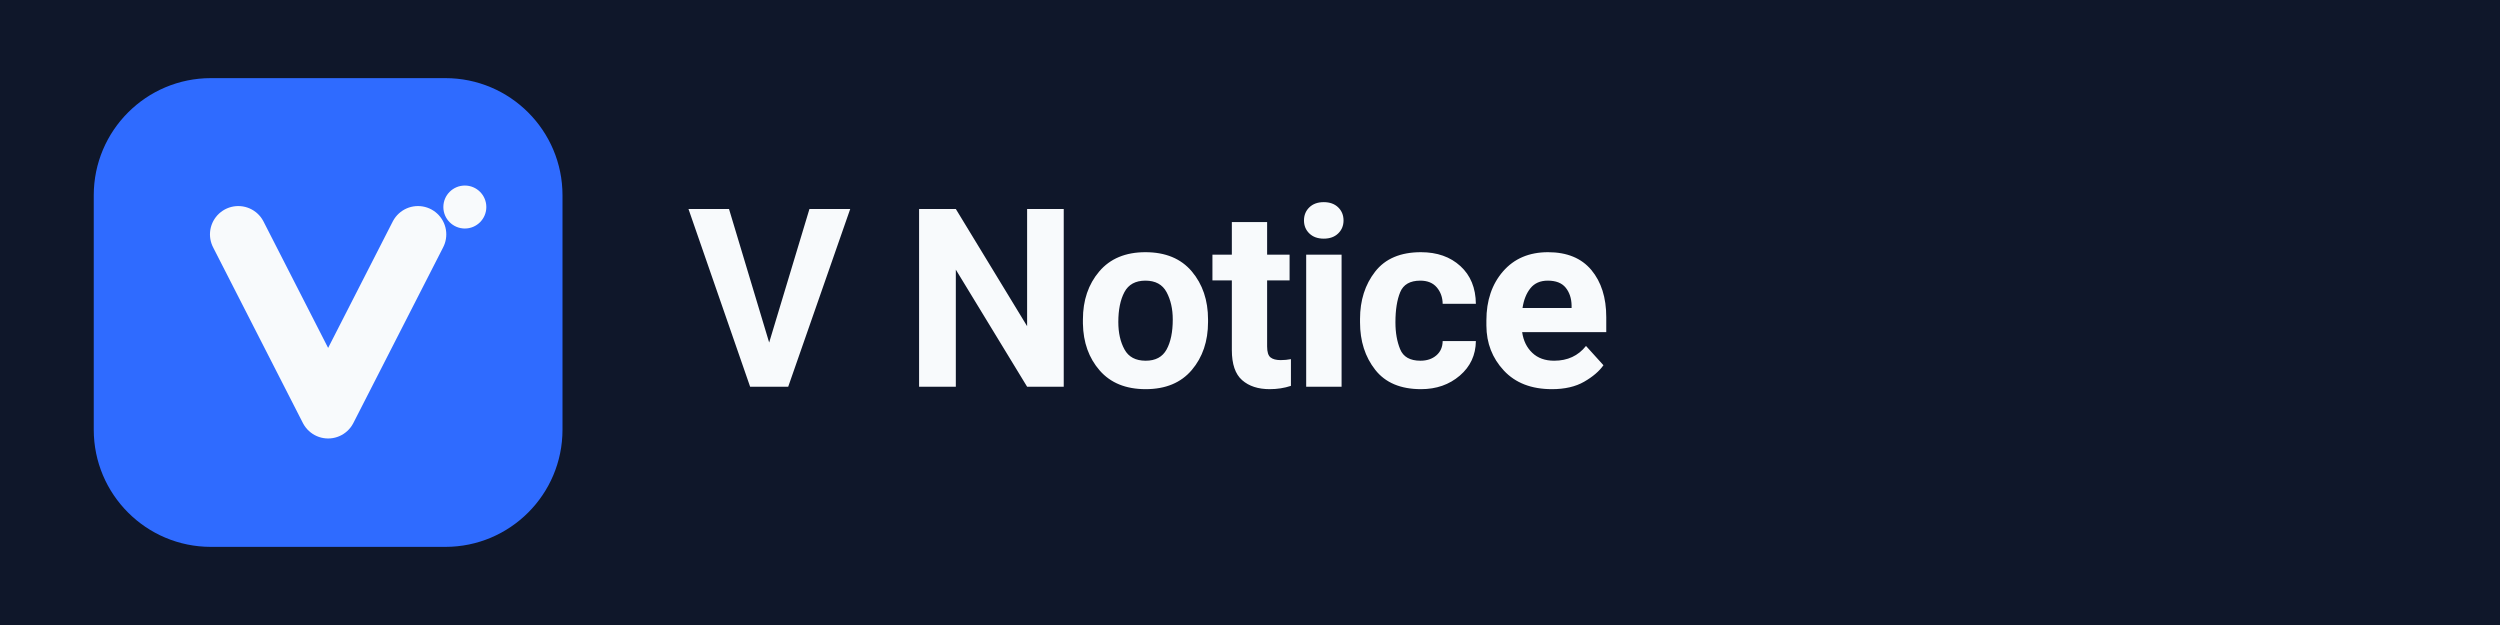
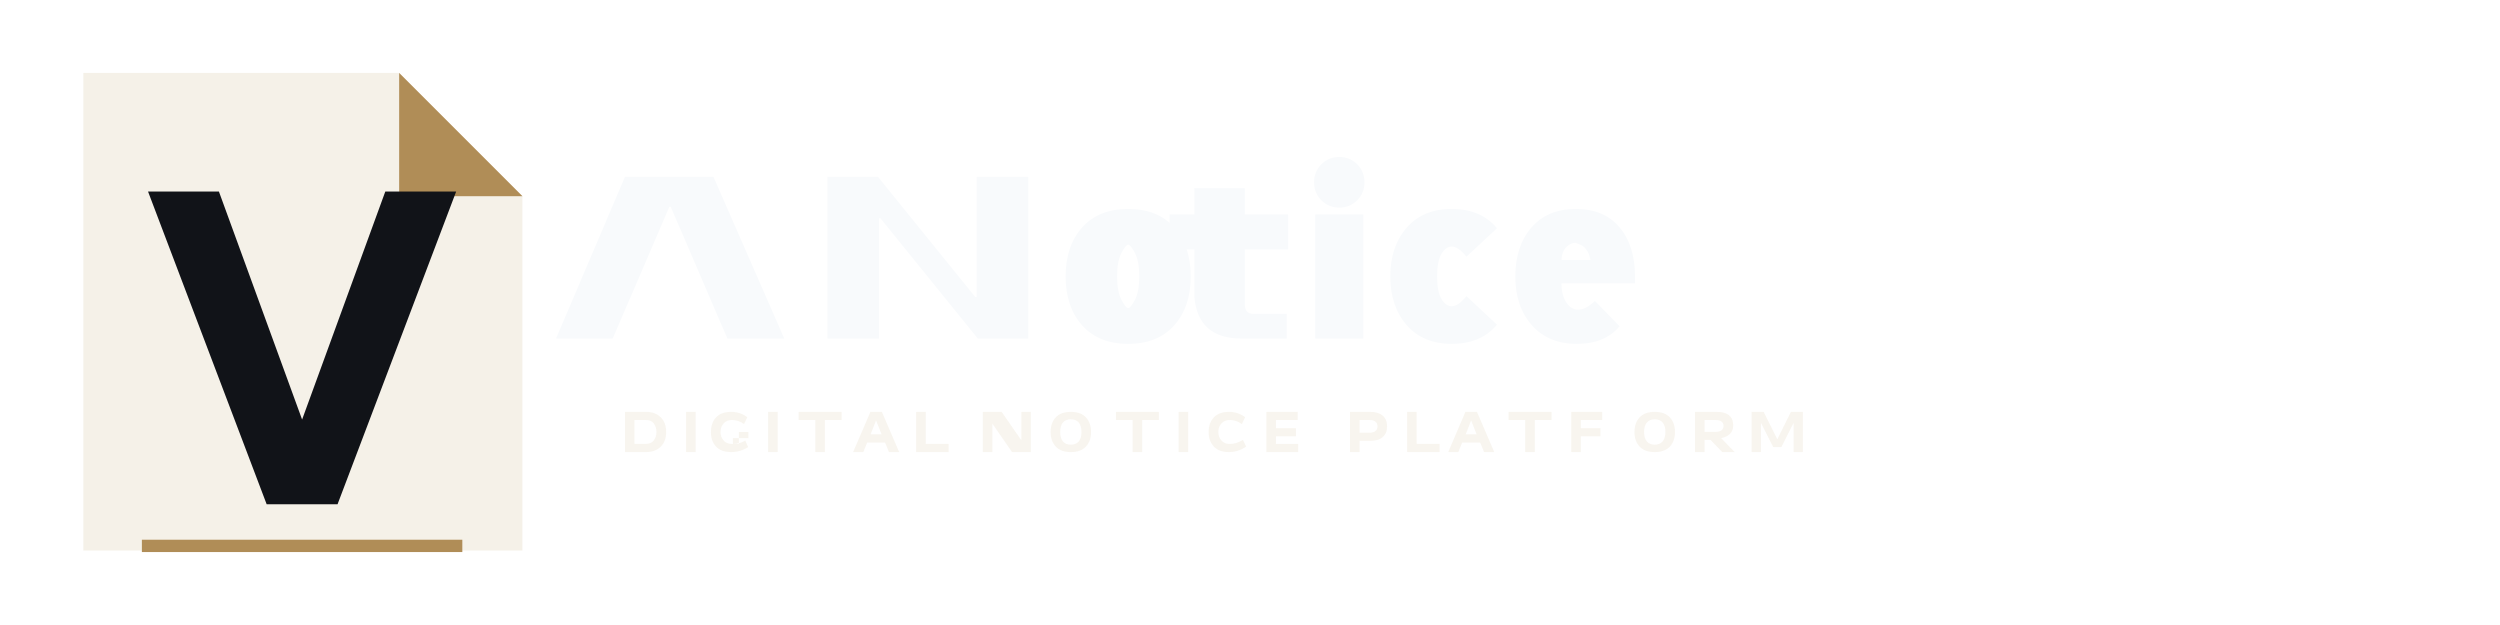
- <svg xmlns="http://www.w3.org/2000/svg" viewBox="0 0 640 160" width="100%" height="100%">
-   <rect width="640" height="160" fill="#0F172A" />
-   <g transform="translate(24, 20)">
-     <rect width="120" height="120" rx="30" ry="30" fill="#2F6BFF" />
-     <path d="M 37 40 L 60 85 L 83 40" fill="none" stroke="#F8FAFC" stroke-width="14.5" stroke-linecap="round" stroke-linejoin="round" />
-     <circle cx="95" cy="33" r="5.5" fill="#F8FAFC" />
+ <svg xmlns="http://www.w3.org/2000/svg" viewBox="0 0 240 60" width="240" height="60">
+   <g transform="translate(8, 7) scale(0.1479) translate(-40, -35)">
+     <path d="M40 35 H245 L325 115 V345 H40 Z" fill="#F5F1E8" />
+     <path d="M245 35 V115 H325 Z" fill="#B08D57" />
+     <path d="M82 112 H128 L182 260 L236 112 H282 L205 315 H159 Z" fill="#111318" />
+     <path d="M82 342 H282" stroke="#B08D57" stroke-width="8" stroke-linecap="square" />
  </g>
-   <text x="176" y="99" fill="#F8FAFC" font-family="system-ui, -apple-system, 'Segoe UI', Roboto, 'DejaVu Sans', Arial, sans-serif" font-size="64" font-weight="700" letter-spacing="-0.02em">V Notice</text>
+   <path d="M60 16.97 L68.49 16.97 L75.29 32.5 L69.83 32.5 L64.39 19.85 L64.26 19.85 L58.82 32.5 L53.38 32.5 Z M79.44 16.97 L84.28 16.97 L93.63 28.52 L93.76 28.52 L93.76 16.97 L98.71 16.97 L98.71 32.5 L93.87 32.5 L84.52 20.95 L84.39 20.95 L84.39 32.5 L79.44 32.5 Z M102.3 26.54 Q102.3 23.63 103.88 21.84 Q105.47 20.06 108.31 20.06 Q111.14 20.06 112.73 21.84 Q114.31 23.63 114.31 26.54 Q114.31 29.44 112.73 31.23 Q111.14 33.01 108.31 33.01 Q105.47 33.01 103.88 31.23 Q102.3 29.44 102.3 26.54 Z M107.24 26.54 Q107.24 27.99 107.66 28.79 Q108.08 29.58 108.31 29.58 Q108.53 29.58 108.95 28.79 Q109.37 27.99 109.37 26.54 Q109.37 25.08 108.95 24.28 Q108.53 23.49 108.31 23.49 Q108.08 23.49 107.66 24.28 Q107.24 25.08 107.24 26.54 Z M119.5 18.07 L119.5 20.59 L123.66 20.59 L123.66 23.94 L119.5 23.94 L119.5 29.2 Q119.5 30.13 120.32 30.13 L123.53 30.13 L123.53 32.5 L119.19 32.5 Q115.01 32.5 114.66 28.52 L114.66 23.94 L112.28 23.94 L112.28 20.59 L114.66 20.59 L114.66 18.07 Z M126.15 17.51 Q126.15 16.48 126.85 15.77 Q127.56 15.07 128.57 15.07 Q129.58 15.07 130.29 15.77 Q130.99 16.48 130.99 17.51 Q130.99 18.52 130.29 19.23 Q129.58 19.93 128.57 19.93 Q127.56 19.93 126.85 19.23 Q126.15 18.52 126.15 17.51 Z M126.26 20.59 L130.88 20.59 L130.88 32.5 L126.26 32.5 Z M133.47 26.54 Q133.47 23.68 135.03 21.87 Q136.6 20.06 139.37 20.06 Q142.17 20.06 143.71 21.91 L140.78 24.64 Q139.99 23.67 139.37 23.67 Q138.8 23.67 138.38 24.37 Q137.96 25.08 137.96 26.54 Q137.96 28 138.38 28.7 Q138.8 29.4 139.37 29.4 Q139.99 29.4 140.78 28.43 L143.71 31.17 Q142.17 33.01 139.37 33.01 Q136.6 33.01 135.03 31.2 Q133.47 29.39 133.47 26.54 Z M145.47 26.54 Q145.47 23.65 147.01 21.85 Q148.55 20.06 151.28 20.06 Q154.01 20.06 155.48 21.83 Q156.96 23.59 156.96 26.54 L156.96 27.2 L149.9 27.2 Q149.9 28.32 150.36 29.03 Q150.82 29.73 151.52 29.73 Q152.23 29.73 153.11 28.89 L155.48 31.32 Q154.08 33.01 151.37 33.01 Q148.64 33.01 147.06 31.22 Q145.47 29.42 145.47 26.54 Z M152.56 24.47 Q152.27 23.75 151.79 23.53 Q151.3 23.31 151.24 23.31 Q150.77 23.31 150.36 23.73 Q149.94 24.15 149.9 24.96 L152.69 24.96 Z" fill="#F8FAFC" />
+   <path d="M60 39.54 L62.01 39.54 Q62.91 39.54 63.43 40.06 Q63.95 40.57 63.95 41.47 L63.95 41.47 Q63.95 42.36 63.43 42.88 Q62.91 43.4 62.01 43.4 L60 43.4 Z M60.91 40.32 L60.91 42.61 L62.01 42.61 Q62.53 42.61 62.77 42.27 Q63.02 41.93 63.02 41.47 L63.02 41.47 Q63.02 41.01 62.77 40.66 Q62.53 40.32 62.01 40.32 Z M65.86 39.54 L66.78 39.54 L66.78 43.4 L65.86 43.4 Z M71.84 41.47 L71.84 42.06 L70.36 42.06 L70.36 42.62 Q70.66 42.62 70.97 42.54 Q71.28 42.46 71.55 42.29 L71.82 42.92 Q71.49 43.14 71.07 43.27 Q70.65 43.4 70.19 43.4 Q69.23 43.4 68.74 42.87 Q68.25 42.34 68.25 41.47 L68.25 41.47 Q68.25 40.6 68.74 40.07 Q69.23 39.54 70.19 39.54 Q70.63 39.54 71.02 39.67 Q71.41 39.8 71.74 40.05 L71.43 40.71 Q71.16 40.52 70.88 40.42 Q70.6 40.32 70.28 40.32 Q69.75 40.32 69.46 40.66 Q69.17 40.99 69.17 41.47 L69.17 41.47 Q69.17 41.95 69.46 42.28 Q69.75 42.62 70.28 42.62 L70.93 42.62 L70.93 41.47 Z M73.74 39.54 L74.66 39.54 L74.66 43.4 L73.74 43.4 Z M78.27 40.32 L76.67 40.32 L76.67 39.54 L80.8 39.54 L80.8 40.32 L79.19 40.32 L79.19 43.4 L78.27 43.4 Z M83.56 39.54 L84.66 39.54 L86.32 43.4 L85.34 43.4 L84.97 42.49 L83.24 42.49 L82.88 43.4 L81.9 43.4 Z M83.58 41.69 L84.63 41.69 L84.1 40.36 Z M87.95 39.54 L88.87 39.54 L88.87 42.61 L91.07 42.61 L91.07 43.4 L87.95 43.4 Z M96.16 39.54 L98.05 42.27 L98.05 39.54 L98.96 39.54 L98.96 43.4 L97.16 43.4 L95.27 40.67 L95.27 43.4 L94.35 43.4 L94.35 39.54 Z M100.86 41.47 Q100.86 40.6 101.35 40.07 Q101.84 39.54 102.8 39.54 Q103.76 39.54 104.25 40.07 Q104.74 40.6 104.74 41.47 L104.74 41.47 Q104.74 42.34 104.25 42.87 Q103.76 43.4 102.8 43.4 Q101.84 43.4 101.35 42.87 Q100.86 42.34 100.86 41.47 Z M101.78 41.47 Q101.78 42.06 102.04 42.38 Q102.31 42.69 102.8 42.69 Q103.29 42.69 103.56 42.38 Q103.82 42.06 103.82 41.47 L103.82 41.47 Q103.82 40.88 103.56 40.56 Q103.29 40.25 102.8 40.25 Q102.31 40.25 102.04 40.56 Q101.78 40.88 101.78 41.47 Z M108.73 40.32 L107.13 40.32 L107.13 39.54 L111.25 39.54 L111.25 40.32 L109.65 40.32 L109.65 43.4 L108.73 43.4 Z M113.15 39.54 L114.07 39.54 L114.07 43.4 L113.15 43.4 Z M116.03 41.47 Q116.03 40.6 116.53 40.07 Q117.03 39.54 117.98 39.54 Q118.42 39.54 118.81 39.67 Q119.2 39.8 119.53 40.05 L119.22 40.71 Q118.95 40.52 118.67 40.42 Q118.39 40.32 118.07 40.32 Q117.54 40.32 117.25 40.66 Q116.96 40.99 116.96 41.47 L116.96 41.47 Q116.96 41.95 117.25 42.28 Q117.54 42.62 118.07 42.62 Q118.4 42.62 118.7 42.52 Q119 42.42 119.32 42.23 L119.63 42.87 Q119.27 43.12 118.86 43.26 Q118.45 43.4 117.98 43.4 Q117.03 43.4 116.53 42.87 Q116.03 42.34 116.03 41.47 Z M121.57 39.54 L124.58 39.54 L124.58 40.32 L122.49 40.32 L122.49 41.11 L124.41 41.11 L124.41 41.88 L122.49 41.88 L122.49 42.62 L124.63 42.62 L124.63 43.4 L121.57 43.4 Z M129.6 39.54 L131.54 39.54 Q132.32 39.54 132.74 39.9 Q133.16 40.26 133.16 40.93 L133.16 40.93 Q133.16 41.6 132.74 41.96 Q132.32 42.32 131.54 42.32 L130.52 42.32 L130.52 43.4 L129.6 43.4 Z M130.52 40.32 L130.52 41.54 L131.47 41.54 Q131.84 41.54 132.04 41.38 Q132.24 41.22 132.24 40.93 L132.24 40.93 Q132.24 40.64 132.04 40.48 Q131.84 40.32 131.47 40.32 Z M135.08 39.54 L136 39.54 L136 42.61 L138.2 42.61 L138.2 43.4 L135.08 43.4 Z M140.68 39.54 L141.79 39.54 L143.45 43.4 L142.47 43.4 L142.1 42.49 L140.36 42.49 L140 43.4 L139.03 43.4 Z M140.71 41.69 L141.75 41.69 L141.23 40.36 Z M146.42 40.32 L144.82 40.32 L144.82 39.54 L148.95 39.54 L148.95 40.32 L147.34 40.32 L147.34 43.4 L146.42 43.4 Z M150.84 39.54 L153.81 39.54 L153.81 40.32 L151.76 40.32 L151.76 41.11 L153.64 41.11 L153.64 41.88 L151.76 41.88 L151.76 43.4 L150.84 43.4 Z M156.91 41.47 Q156.91 40.6 157.4 40.07 Q157.9 39.54 158.85 39.54 Q159.81 39.54 160.31 40.07 Q160.8 40.6 160.8 41.47 L160.8 41.47 Q160.8 42.34 160.31 42.87 Q159.81 43.4 158.85 43.4 Q157.9 43.4 157.4 42.87 Q156.91 42.34 156.91 41.47 Z M157.83 41.47 Q157.83 42.06 158.1 42.38 Q158.37 42.69 158.85 42.69 Q159.34 42.69 159.61 42.38 Q159.88 42.06 159.88 41.47 L159.88 41.47 Q159.88 40.88 159.61 40.56 Q159.34 40.25 158.85 40.25 Q158.37 40.25 158.1 40.56 Q157.83 40.88 157.83 41.47 Z M162.72 39.54 L164.84 39.54 Q165.59 39.54 165.99 39.87 Q166.39 40.2 166.39 40.83 L166.39 40.83 Q166.39 41.34 166.08 41.65 Q165.77 41.96 165.23 42.06 L166.53 43.4 L165.34 43.4 L164.21 42.23 L163.64 42.23 L163.64 43.4 L162.72 43.4 Z M163.64 40.32 L163.64 41.46 L164.69 41.46 Q165.04 41.46 165.25 41.32 Q165.46 41.18 165.46 40.89 L165.46 40.89 Q165.46 40.6 165.25 40.46 Q165.04 40.32 164.69 40.32 Z M168.16 39.54 L169.31 39.54 L170.62 42.17 L171.93 39.54 L173.08 39.54 L173.08 43.4 L172.19 43.4 L172.19 40.59 L171.01 42.92 L170.23 42.92 L169.05 40.59 L169.05 43.4 L168.16 43.4 Z" fill="rgba(245, 241, 232, 0.7)" />
</svg>
